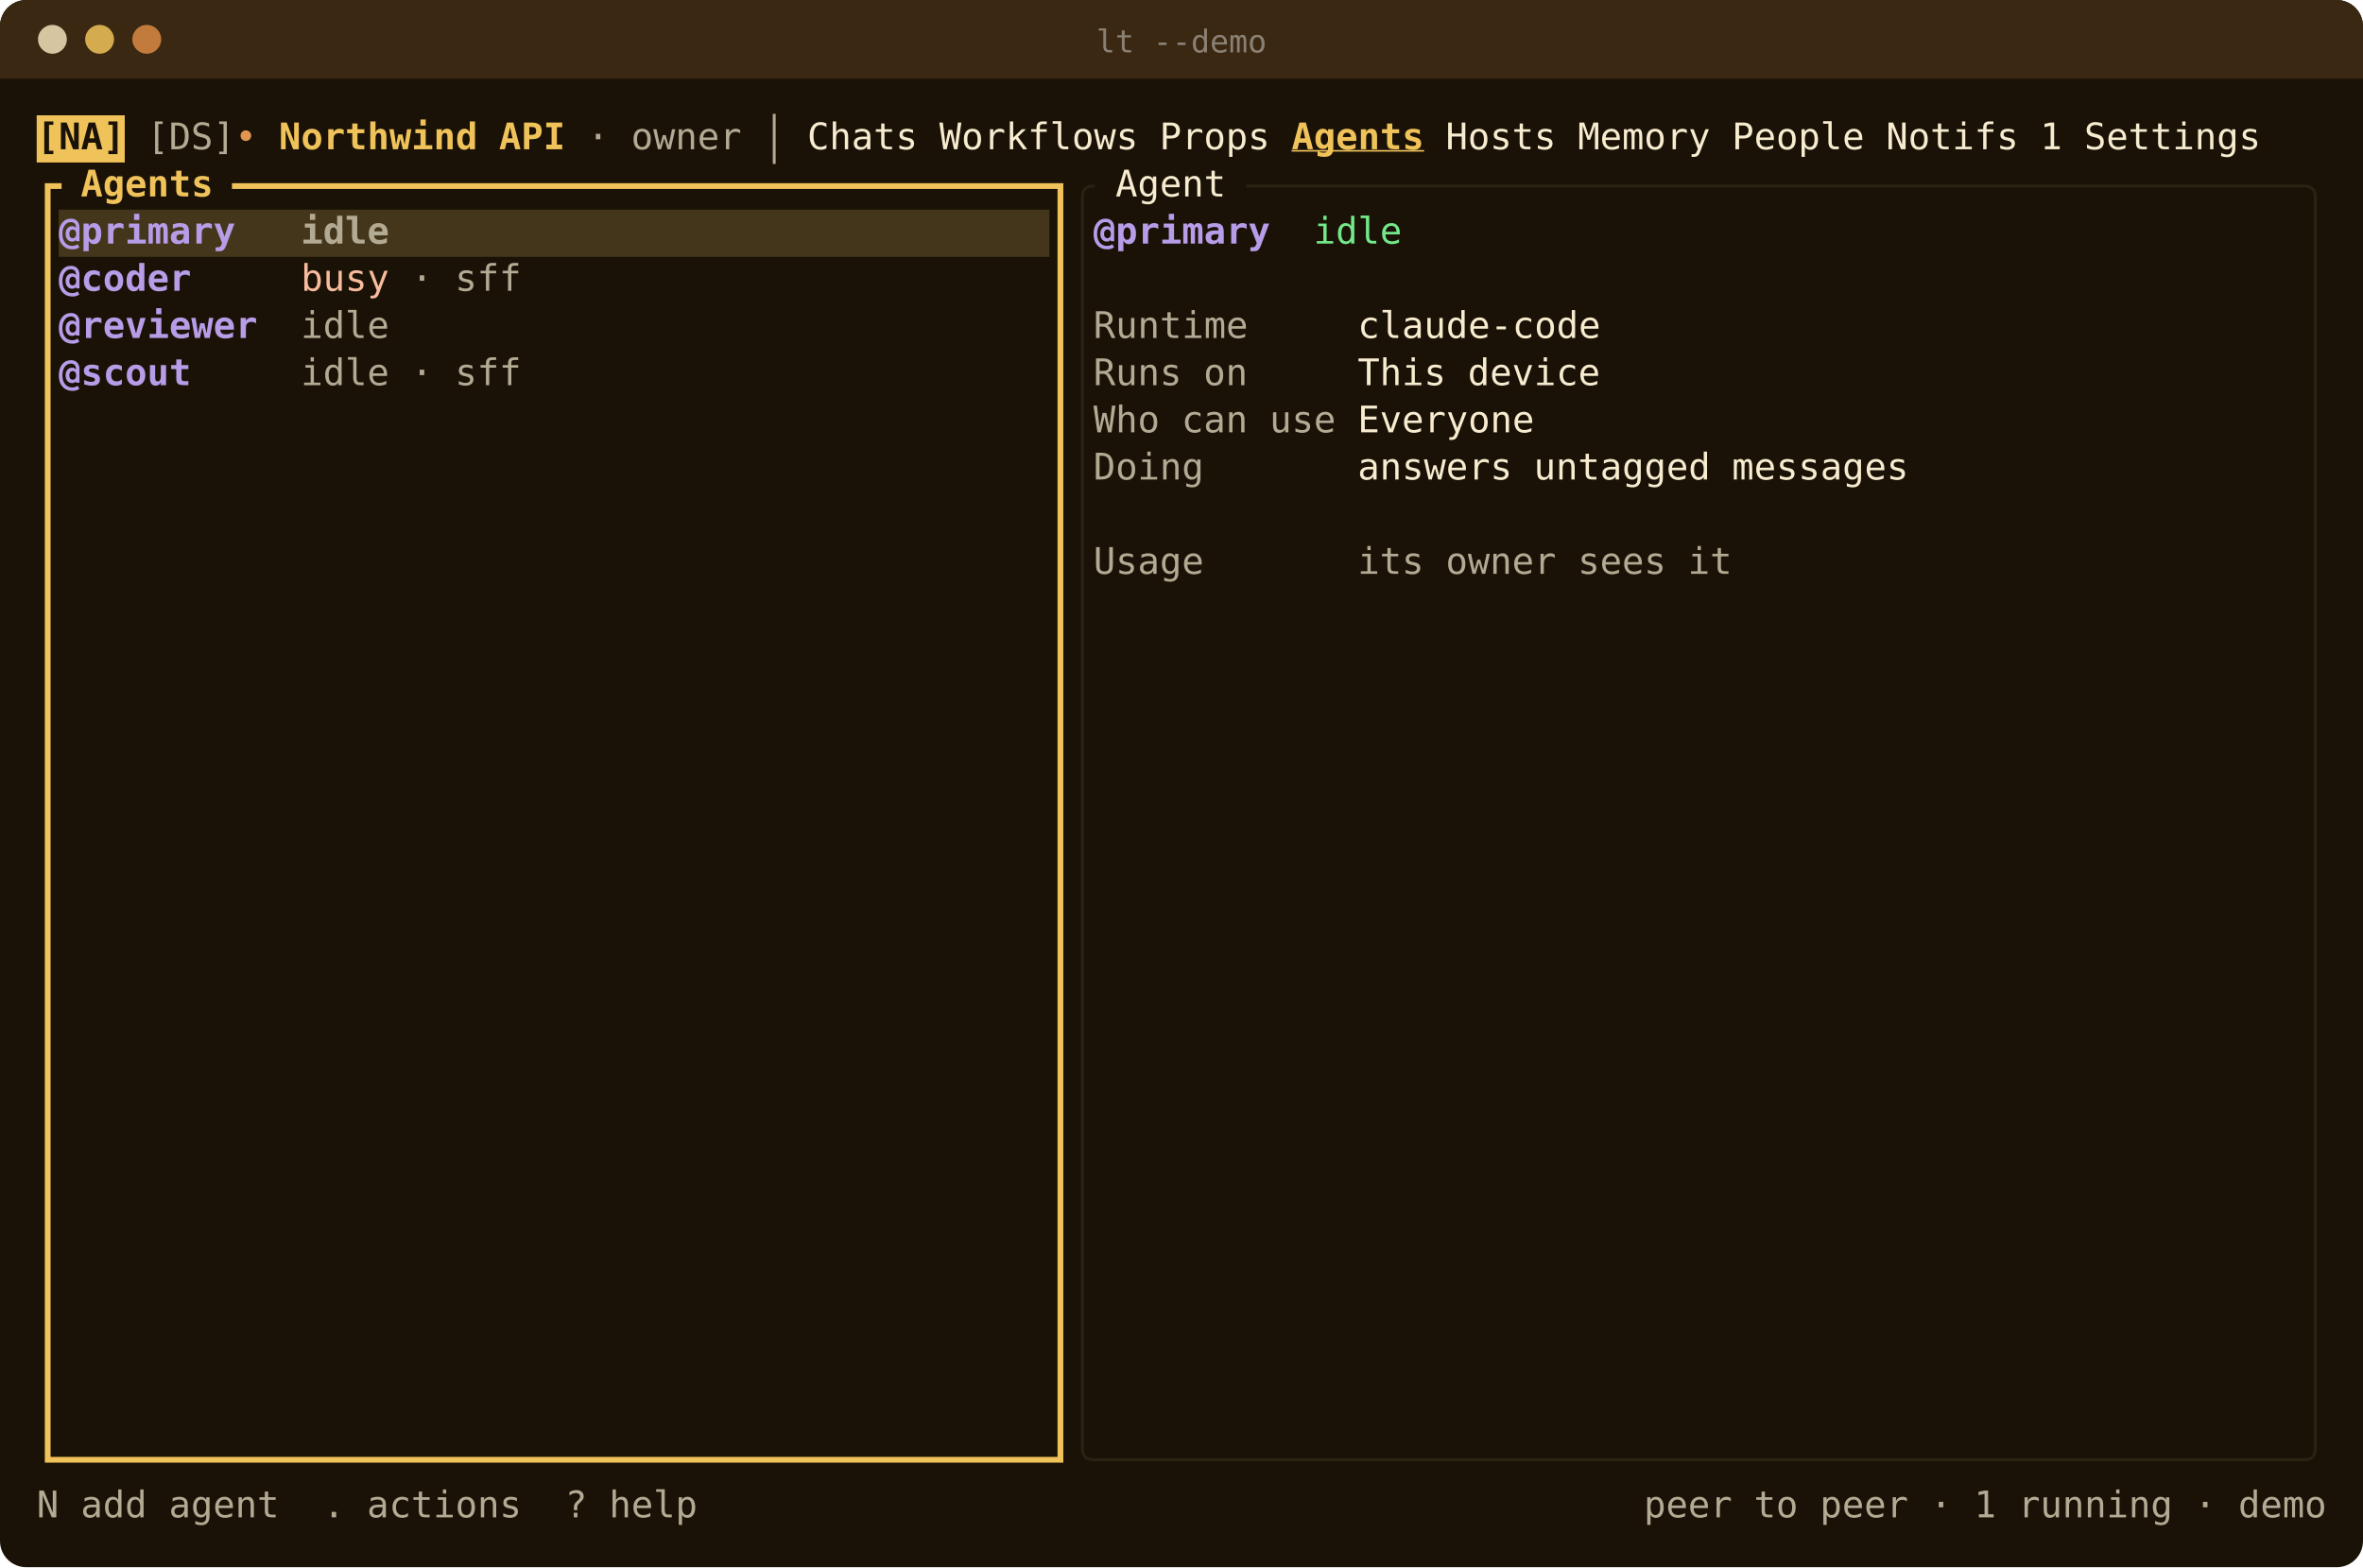
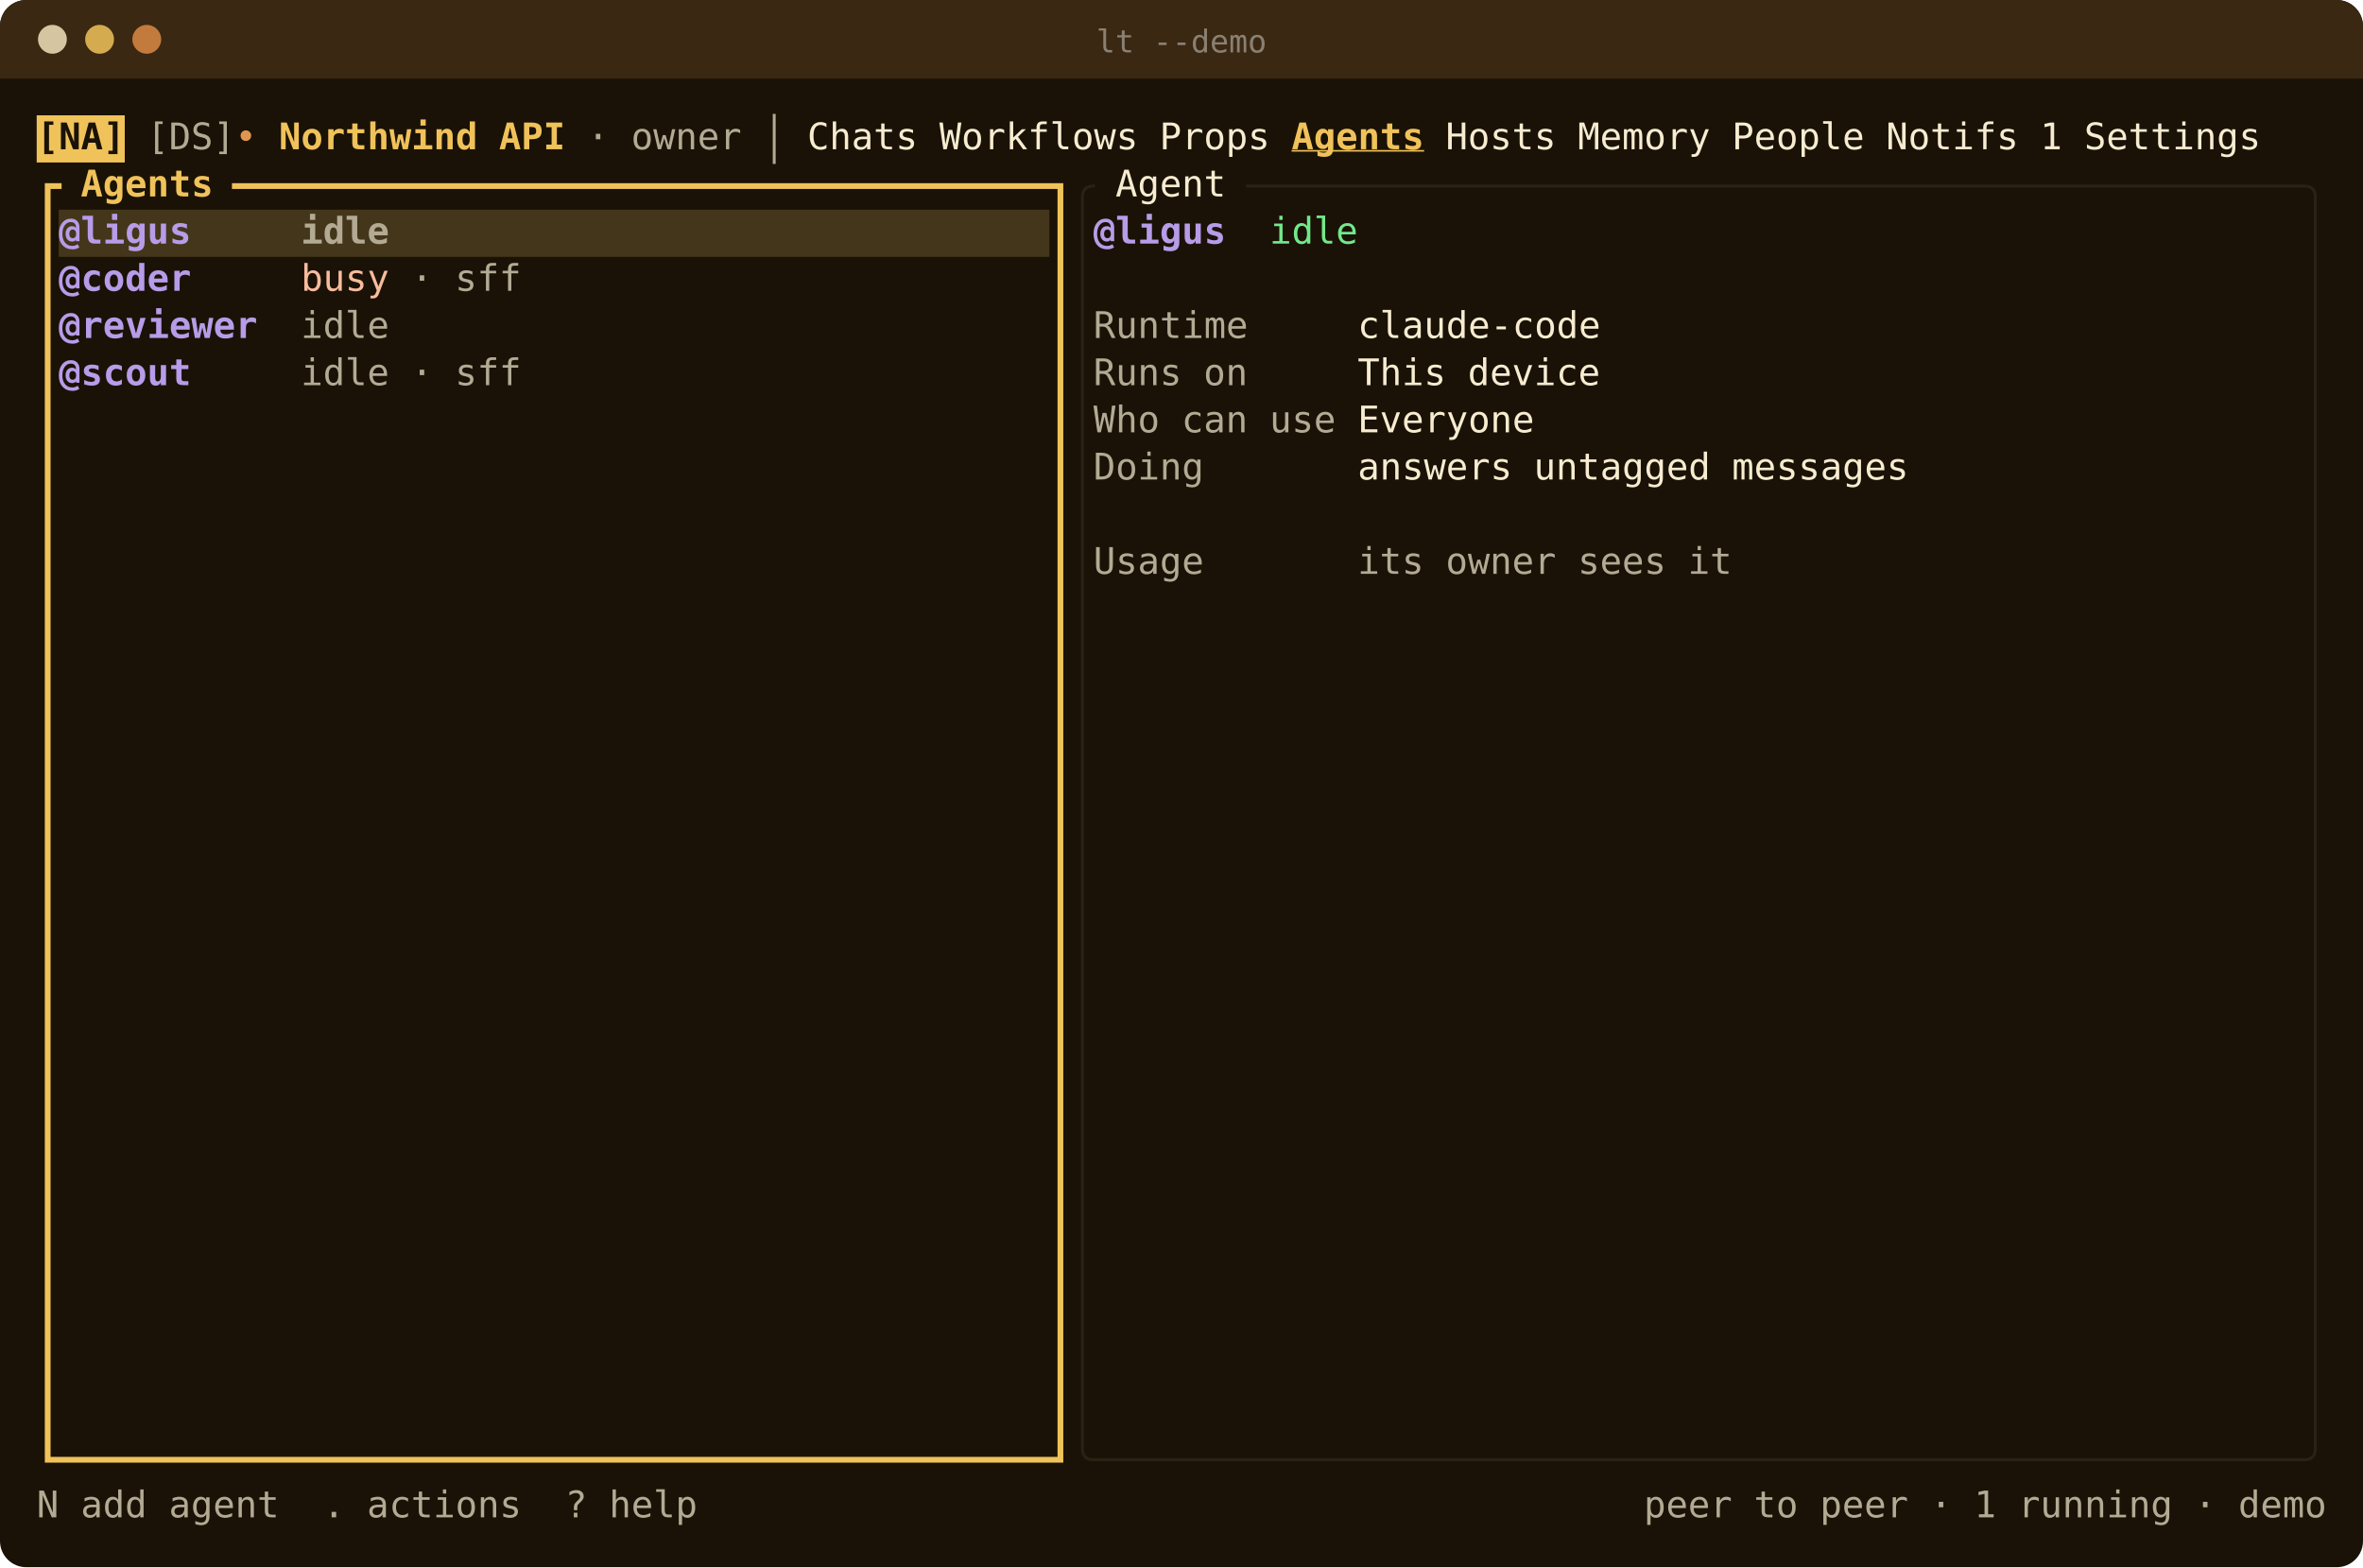
<svg xmlns="http://www.w3.org/2000/svg" width="901.6" height="598" aria-label="lt: agents, the hosts they run on, hand-offs and runtimes" viewBox="0 0 901.6 598">
  <rect width="901.6" height="598" fill="#1a1206" rx="10" />
  <path fill="#3a2812" d="M10 0h881.6a10 10 0 0 1 10 10v20H0V10A10 10 0 0 1 10 0" />
  <circle cx="20" cy="15" r="5.5" fill="#f0e0b8" opacity=".85" />
  <circle cx="38" cy="15" r="5.5" fill="#f0c25a" opacity=".85" />
  <circle cx="56" cy="15" r="5.5" fill="#d98a44" opacity=".85" />
  <text x="450.8" y="20" fill="#8a8073" font-family="ui-monospace,SFMono-Regular,Menlo,Consolas,'DejaVu Sans Mono','Liberation Mono',monospace" font-size="12" text-anchor="middle">lt --demo</text>
  <path fill="#f0c25a" d="M14 44h33.6v18H14z" />
  <path fill="#44361a" d="M22.4 80h378v18h-378z" />
  <path fill="none" stroke="#2a2213" stroke-linecap="square" stroke-width="1.1" d="M413 80v-4.8q0-4.2 4.2-4.2h0m63 0h4.2m-4.2 0H476m12.6 0h4.2m-4.2 0h-4.2m12.6 0h4.2m-4.2 0h-4.2m12.6 0h4.2m-4.2 0h-4.2m12.6 0h4.2m-4.2 0h-4.2m12.6 0h4.2m-4.2 0H518m12.6 0h4.2m-4.2 0h-4.2m12.6 0h4.2m-4.2 0h-4.2m12.6 0h4.2m-4.2 0h-4.2m12.6 0h4.2m-4.2 0h-4.2m12.6 0h4.2m-4.2 0H560m12.6 0h4.2m-4.2 0h-4.2m12.6 0h4.2m-4.2 0h-4.2m12.6 0h4.2m-4.2 0h-4.2m12.6 0h4.2m-4.2 0h-4.2m12.6 0h4.2m-4.2 0H602m12.6 0h4.2m-4.2 0h-4.2m12.6 0h4.2m-4.2 0h-4.2m12.6 0h4.2m-4.2 0h-4.2m12.6 0h4.2m-4.2 0h-4.2m12.6 0h4.2m-4.2 0H644m12.6 0h4.2m-4.2 0h-4.2m12.6 0h4.2m-4.2 0h-4.2m12.6 0h4.2m-4.2 0h-4.2m12.6 0h4.2m-4.2 0h-4.2m12.6 0h4.2m-4.2 0H686m12.6 0h4.2m-4.2 0h-4.2m12.6 0h4.2m-4.2 0h-4.2m12.6 0h4.2m-4.2 0h-4.2m12.6 0h4.2m-4.2 0h-4.2m12.6 0h4.2m-4.2 0H728m12.6 0h4.2m-4.2 0h-4.2m12.6 0h4.2m-4.2 0h-4.2m12.6 0h4.2m-4.2 0h-4.2m12.6 0h4.2m-4.2 0h-4.2m12.6 0h4.2m-4.2 0H770m12.6 0h4.2m-4.2 0h-4.2m12.6 0h4.2m-4.2 0h-4.2m12.6 0h4.2m-4.2 0h-4.2m12.6 0h4.2m-4.2 0h-4.2m12.6 0h4.2m-4.2 0H812m12.6 0h4.2m-4.2 0h-4.2m12.6 0h4.2m-4.2 0h-4.2m12.6 0h4.2m-4.2 0h-4.2m12.6 0h4.2m-4.2 0h-4.2m12.6 0h4.2m-4.2 0H854m12.6 0h4.2m-4.2 0h-4.2m12.6 0h4.2m-4.2 0h-4.2m12.6 9v-4.8q0-4.2-4.2-4.2h0M413 89v-9m0 9v9m470.4-9v-9m0 9v9M413 107v-9m0 9v9m470.4-9v-9m0 9v9M413 125v-9m0 9v9m470.4-9v-9m0 9v9M413 143v-9m0 9v9m470.4-9v-9m0 9v9M413 161v-9m0 9v9m470.4-9v-9m0 9v9M413 179v-9m0 9v9m470.4-9v-9m0 9v9M413 197v-9m0 9v9m470.4-9v-9m0 9v9M413 215v-9m0 9v9m470.4-9v-9m0 9v9M413 233v-9m0 9v9m470.4-9v-9m0 9v9M413 251v-9m0 9v9m470.4-9v-9m0 9v9M413 269v-9m0 9v9m470.4-9v-9m0 9v9M413 287v-9m0 9v9m470.4-9v-9m0 9v9M413 305v-9m0 9v9m470.4-9v-9m0 9v9M413 323v-9m0 9v9m470.4-9v-9m0 9v9M413 341v-9m0 9v9m470.4-9v-9m0 9v9M413 359v-9m0 9v9m470.4-9v-9m0 9v9M413 377v-9m0 9v9m470.4-9v-9m0 9v9M413 395v-9m0 9v9m470.4-9v-9m0 9v9M413 413v-9m0 9v9m470.4-9v-9m0 9v9M413 431v-9m0 9v9m470.4-9v-9m0 9v9M413 449v-9m0 9v9m470.4-9v-9m0 9v9M413 467v-9m0 9v9m470.4-9v-9m0 9v9M413 485v-9m0 9v9m470.4-9v-9m0 9v9M413 503v-9m0 9v9m470.4-9v-9m0 9v9M413 521v-9m0 9v9m470.4-9v-9m0 9v9M413 539v-9m0 9v9m470.4-9v-9m0 9v9M413 548v4.8q0 4.2 4.2 4.2h0m4.2 0h4.2m-4.2 0h-4.2m12.6 0h4.2m-4.2 0h-4.2m12.6 0h4.2m-4.2 0H434m12.6 0h4.2m-4.2 0h-4.2m12.6 0h4.2m-4.2 0h-4.2m12.6 0h4.2m-4.2 0h-4.2m12.6 0h4.2m-4.2 0h-4.2m12.6 0h4.2m-4.2 0H476m12.6 0h4.2m-4.2 0h-4.2m12.6 0h4.2m-4.2 0h-4.2m12.6 0h4.2m-4.2 0h-4.2m12.6 0h4.2m-4.2 0h-4.2m12.6 0h4.2m-4.2 0H518m12.6 0h4.2m-4.2 0h-4.2m12.6 0h4.2m-4.2 0h-4.2m12.6 0h4.2m-4.2 0h-4.2m12.6 0h4.2m-4.2 0h-4.2m12.6 0h4.2m-4.2 0H560m12.6 0h4.2m-4.2 0h-4.2m12.6 0h4.2m-4.2 0h-4.2m12.6 0h4.2m-4.2 0h-4.2m12.6 0h4.2m-4.2 0h-4.2m12.6 0h4.2m-4.2 0H602m12.6 0h4.2m-4.2 0h-4.2m12.6 0h4.2m-4.2 0h-4.2m12.6 0h4.2m-4.2 0h-4.2m12.6 0h4.2m-4.2 0h-4.2m12.6 0h4.2m-4.2 0H644m12.6 0h4.2m-4.2 0h-4.2m12.6 0h4.2m-4.2 0h-4.2m12.6 0h4.2m-4.2 0h-4.2m12.6 0h4.2m-4.2 0h-4.2m12.6 0h4.2m-4.2 0H686m12.6 0h4.2m-4.2 0h-4.2m12.6 0h4.2m-4.2 0h-4.2m12.6 0h4.2m-4.2 0h-4.2m12.6 0h4.2m-4.2 0h-4.2m12.6 0h4.2m-4.2 0H728m12.6 0h4.2m-4.2 0h-4.2m12.6 0h4.2m-4.2 0h-4.2m12.6 0h4.2m-4.2 0h-4.2m12.6 0h4.2m-4.2 0h-4.2m12.6 0h4.2m-4.2 0H770m12.6 0h4.2m-4.2 0h-4.2m12.6 0h4.2m-4.2 0h-4.2m12.6 0h4.2m-4.2 0h-4.2m12.6 0h4.2m-4.2 0h-4.2m12.6 0h4.2m-4.2 0H812m12.6 0h4.2m-4.2 0h-4.2m12.6 0h4.2m-4.2 0h-4.2m12.6 0h4.2m-4.2 0h-4.2m12.6 0h4.2m-4.2 0h-4.2m12.6 0h4.2m-4.2 0H854m12.6 0h4.2m-4.2 0h-4.2m12.6 0h4.2m-4.2 0h-4.2m12.6-9v4.8q0 4.2-4.2 4.2h0" />
  <path fill="none" stroke="#b3aa94" stroke-linecap="square" stroke-width="1.1" d="M295.4 53v-9m0 9v9" />
  <path fill="none" stroke="#f0c25a" stroke-linecap="square" stroke-width="2.2" d="M18.2 71h4.2m-4.2 0v9m75.6-9H98m-4.2 0h-4.2m12.6 0h4.2m-4.2 0H98m12.6 0h4.2m-4.2 0h-4.2m12.6 0h4.2m-4.2 0h-4.2m12.6 0h4.2m-4.2 0h-4.2m12.6 0h4.2m-4.2 0h-4.2m12.6 0h4.2m-4.2 0H140m12.6 0h4.2m-4.2 0h-4.2m12.6 0h4.2m-4.2 0h-4.2m12.6 0h4.2m-4.2 0h-4.2m12.6 0h4.2m-4.2 0h-4.2m12.6 0h4.2m-4.2 0H182m12.6 0h4.2m-4.2 0h-4.2m12.6 0h4.2m-4.2 0h-4.2m12.6 0h4.2m-4.2 0h-4.2m12.6 0h4.2m-4.2 0h-4.2m12.6 0h4.2m-4.2 0H224m12.6 0h4.2m-4.2 0h-4.2m12.6 0h4.2m-4.2 0h-4.2m12.6 0h4.2m-4.2 0h-4.2m12.6 0h4.2m-4.2 0h-4.2m12.6 0h4.2m-4.2 0H266m12.6 0h4.2m-4.2 0h-4.2m12.6 0h4.2m-4.2 0h-4.2m12.6 0h4.2m-4.2 0h-4.2m12.6 0h4.2m-4.2 0h-4.2m12.6 0h4.2m-4.2 0H308m12.6 0h4.2m-4.2 0h-4.2m12.6 0h4.2m-4.2 0h-4.2m12.6 0h4.2m-4.2 0h-4.2m12.6 0h4.2m-4.2 0h-4.2m12.6 0h4.2m-4.2 0H350m12.6 0h4.2m-4.2 0h-4.2m12.6 0h4.2m-4.2 0h-4.2m12.6 0h4.2m-4.2 0h-4.2m12.6 0h4.2m-4.2 0h-4.2m12.6 0h4.2m-4.2 0H392m12.6 0v9m0-9h-4.2M18.2 89v-9m0 9v9m386.4-9v-9m0 9v9m-386.4 9v-9m0 9v9m386.4-9v-9m0 9v9m-386.4 9v-9m0 9v9m386.4-9v-9m0 9v9m-386.4 9v-9m0 9v9m386.4-9v-9m0 9v9m-386.4 9v-9m0 9v9m386.4-9v-9m0 9v9m-386.4 9v-9m0 9v9m386.4-9v-9m0 9v9m-386.4 9v-9m0 9v9m386.4-9v-9m0 9v9m-386.4 9v-9m0 9v9m386.4-9v-9m0 9v9m-386.4 9v-9m0 9v9m386.4-9v-9m0 9v9m-386.4 9v-9m0 9v9m386.4-9v-9m0 9v9m-386.4 9v-9m0 9v9m386.4-9v-9m0 9v9m-386.4 9v-9m0 9v9m386.4-9v-9m0 9v9m-386.4 9v-9m0 9v9m386.4-9v-9m0 9v9m-386.4 9v-9m0 9v9m386.4-9v-9m0 9v9m-386.4 9v-9m0 9v9m386.4-9v-9m0 9v9m-386.4 9v-9m0 9v9m386.4-9v-9m0 9v9m-386.4 9v-9m0 9v9m386.4-9v-9m0 9v9m-386.4 9v-9m0 9v9m386.4-9v-9m0 9v9m-386.4 9v-9m0 9v9m386.4-9v-9m0 9v9m-386.4 9v-9m0 9v9m386.4-9v-9m0 9v9m-386.4 9v-9m0 9v9m386.4-9v-9m0 9v9m-386.4 9v-9m0 9v9m386.4-9v-9m0 9v9m-386.4 9v-9m0 9v9m386.4-9v-9m0 9v9m-386.4 9v-9m0 9v9m386.4-9v-9m0 9v9m-386.4 9v-9m0 9v9m386.4-9v-9m0 9v9m-386.4 9v-9m0 9v9m386.4-9v-9m0 9v9m-386.4 9v-9m0 9h4.2m4.2 0h4.2m-4.2 0h-4.2m12.6 0h4.2m-4.2 0h-4.2m12.6 0h4.2m-4.2 0h-4.2m12.6 0H56m-4.2 0h-4.2m12.6 0h4.2m-4.2 0H56m12.6 0h4.2m-4.2 0h-4.2m12.6 0h4.2m-4.2 0h-4.2m12.6 0h4.2m-4.2 0h-4.2m12.6 0H98m-4.2 0h-4.2m12.6 0h4.2m-4.2 0H98m12.6 0h4.2m-4.2 0h-4.2m12.6 0h4.2m-4.2 0h-4.2m12.6 0h4.2m-4.2 0h-4.2m12.6 0h4.2m-4.2 0h-4.2m12.6 0h4.2m-4.2 0H140m12.6 0h4.2m-4.2 0h-4.2m12.6 0h4.2m-4.2 0h-4.2m12.6 0h4.2m-4.2 0h-4.2m12.6 0h4.2m-4.2 0h-4.2m12.6 0h4.2m-4.2 0H182m12.6 0h4.2m-4.2 0h-4.2m12.6 0h4.2m-4.2 0h-4.2m12.6 0h4.2m-4.2 0h-4.2m12.6 0h4.2m-4.2 0h-4.2m12.6 0h4.2m-4.2 0H224m12.6 0h4.2m-4.2 0h-4.2m12.6 0h4.2m-4.2 0h-4.2m12.6 0h4.2m-4.2 0h-4.2m12.6 0h4.2m-4.2 0h-4.2m12.6 0h4.2m-4.2 0H266m12.6 0h4.2m-4.2 0h-4.2m12.6 0h4.2m-4.2 0h-4.2m12.6 0h4.2m-4.2 0h-4.2m12.6 0h4.2m-4.2 0h-4.2m12.6 0h4.2m-4.2 0H308m12.6 0h4.2m-4.2 0h-4.2m12.6 0h4.2m-4.2 0h-4.2m12.6 0h4.2m-4.2 0h-4.2m12.6 0h4.2m-4.2 0h-4.2m12.6 0h4.2m-4.2 0H350m12.6 0h4.2m-4.2 0h-4.2m12.6 0h4.2m-4.2 0h-4.2m12.6 0h4.2m-4.2 0h-4.2m12.6 0h4.2m-4.2 0h-4.2m12.6 0h4.2m-4.2 0H392m12.6 0v-9m0 9h-4.2" />
  <g font-family="ui-monospace,SFMono-Regular,Menlo,Consolas,'DejaVu Sans Mono','Liberation Mono',monospace" font-size="14">
    <text x="14 22.4 30.8 39.2" y="56.96" fill="#1a1206" font-weight="700">[NA]</text>
    <text x="56 64.4 72.8 81.2" y="56.96" fill="#b3aa94">[DS]</text>
    <text x="89.6" y="56.96" fill="#e09650">•</text>
    <text x="106.4 114.8 123.2 131.6 140 148.4 156.8 165.2 173.6" y="56.96" fill="#f0c25a" font-weight="700">Northwind</text>
    <text x="190.4 198.8 207.2" y="56.96" fill="#f0c25a" font-weight="700">API</text>
    <text x="224" y="56.96" fill="#b3aa94">·</text>
    <text x="240.8 249.2 257.6 266 274.4" y="56.96" fill="#b3aa94">owner</text>
    <text x="308 316.4 324.8 333.2 341.6" y="56.96" fill="#f7ecd0">Chats</text>
    <text x="358.4 366.8 375.2 383.6 392 400.4 408.8 417.2 425.6" y="56.96" fill="#f7ecd0">Workflows</text>
    <text x="442.4 450.8 459.2 467.6 476" y="56.96" fill="#f7ecd0">Props</text>
    <text x="492.8 501.2 509.6 518 526.4 534.8" y="56.96" fill="#f0c25a" font-weight="700" text-decoration="underline">Agents</text>
    <text x="551.6 560 568.4 576.8 585.2" y="56.96" fill="#f7ecd0">Hosts</text>
    <text x="602 610.4 618.8 627.2 635.6 644" y="56.96" fill="#f7ecd0">Memory</text>
    <text x="660.8 669.2 677.6 686 694.4 702.8" y="56.96" fill="#f7ecd0">People</text>
    <text x="719.6 728 736.4 744.8 753.2 761.6" y="56.96" fill="#f7ecd0">Notifs</text>
    <text x="778.4" y="56.96" fill="#f7ecd0">1</text>
    <text x="795.2 803.6 812 820.4 828.8 837.2 845.6 854" y="56.96" fill="#f7ecd0">Settings</text>
    <text x="30.8 39.2 47.6 56 64.4 72.8" y="74.96" fill="#f0c25a" font-weight="700">Agents</text>
    <text x="425.6 434 442.4 450.8 459.2" y="74.96" fill="#f7ecd0">Agent</text>
-     <text x="22.4 30.8 39.2 47.6 56 64.4 72.8 81.2" y="92.96" fill="#b79ce8" font-weight="700">@primary</text>
+     <text x="22.4 30.8 39.2 47.6 56 64.4" y="92.96" fill="#b79ce8" font-weight="700">@ligus</text>
    <text x="114.8 123.2 131.6 140" y="92.96" fill="#b3aa94" font-weight="700">idle</text>
-     <text x="417.2 425.6 434 442.4 450.8 459.2 467.6 476" y="92.96" fill="#b79ce8" font-weight="700">@primary</text>
-     <text x="501.2 509.6 518 526.4" y="92.96" fill="#73e889">idle</text>
+     <text x="417.2 425.6 434 442.4 450.8 459.2" y="92.96" fill="#b79ce8" font-weight="700">@ligus</text>
+     <text x="484.4 492.8 501.2 509.6" y="92.96" fill="#73e889">idle</text>
    <text x="22.4 30.8 39.2 47.6 56 64.4" y="110.96" fill="#b79ce8" font-weight="700">@coder</text>
    <text x="114.8 123.2 131.6 140" y="110.96" fill="#f7bb9e">busy</text>
    <text x="156.8" y="110.96" fill="#b3aa94">·</text>
    <text x="173.6 182 190.4" y="110.96" fill="#b3aa94">sff</text>
    <text x="22.4 30.8 39.2 47.6 56 64.4 72.8 81.2 89.6" y="128.96" fill="#b79ce8" font-weight="700">@reviewer</text>
    <text x="114.8 123.2 131.6 140" y="128.96" fill="#b3aa94">idle</text>
    <text x="417.2 425.6 434 442.4 450.8 459.2 467.6" y="128.96" fill="#b3aa94">Runtime</text>
    <text x="518 526.4 534.8 543.2 551.6 560 568.4 576.8 585.2 593.6 602" y="128.96" fill="#f7ecd0">claude-code</text>
    <text x="22.4 30.8 39.2 47.6 56 64.4" y="146.96" fill="#b79ce8" font-weight="700">@scout</text>
    <text x="114.8 123.2 131.6 140" y="146.96" fill="#b3aa94">idle</text>
    <text x="156.8" y="146.96" fill="#b3aa94">·</text>
    <text x="173.6 182 190.4" y="146.96" fill="#b3aa94">sff</text>
    <text x="417.2 425.6 434 442.4" y="146.96" fill="#b3aa94">Runs</text>
    <text x="459.2 467.6" y="146.96" fill="#b3aa94">on</text>
    <text x="518 526.4 534.8 543.2" y="146.96" fill="#f7ecd0">This</text>
    <text x="560 568.4 576.8 585.2 593.6 602" y="146.96" fill="#f7ecd0">device</text>
    <text x="417.2 425.6 434" y="164.96" fill="#b3aa94">Who</text>
    <text x="450.8 459.2 467.6" y="164.96" fill="#b3aa94">can</text>
    <text x="484.4 492.8 501.2" y="164.96" fill="#b3aa94">use</text>
    <text x="518 526.4 534.8 543.2 551.6 560 568.4 576.8" y="164.96" fill="#f7ecd0">Everyone</text>
    <text x="417.2 425.6 434 442.4 450.8" y="182.96" fill="#b3aa94">Doing</text>
    <text x="518 526.4 534.8 543.2 551.6 560 568.4" y="182.96" fill="#f7ecd0">answers</text>
    <text x="585.2 593.6 602 610.4 618.8 627.2 635.6 644" y="182.96" fill="#f7ecd0">untagged</text>
    <text x="660.8 669.2 677.6 686 694.4 702.8 711.2 719.6" y="182.96" fill="#f7ecd0">messages</text>
    <text x="417.2 425.6 434 442.4 450.8" y="218.96" fill="#b3aa94">Usage</text>
    <text x="518 526.4 534.8" y="218.96" fill="#b3aa94">its</text>
    <text x="551.6 560 568.4 576.8 585.2" y="218.96" fill="#b3aa94">owner</text>
    <text x="602 610.4 618.8 627.2" y="218.96" fill="#b3aa94">sees</text>
    <text x="644 652.4" y="218.96" fill="#b3aa94">it</text>
    <text x="14" y="578.96" fill="#b3aa94">N</text>
    <text x="30.8 39.2 47.6" y="578.96" fill="#b3aa94">add</text>
    <text x="64.4 72.8 81.2 89.6 98" y="578.96" fill="#b3aa94">agent</text>
    <text x="123.2" y="578.96" fill="#b3aa94">.</text>
    <text x="140 148.4 156.8 165.2 173.6 182 190.4" y="578.96" fill="#b3aa94">actions</text>
    <text x="215.6" y="578.96" fill="#b3aa94">?</text>
    <text x="232.4 240.8 249.2 257.6" y="578.96" fill="#b3aa94">help</text>
    <text x="627.2 635.6 644 652.4" y="578.96" fill="#b3aa94">peer</text>
    <text x="669.2 677.6" y="578.96" fill="#b3aa94">to</text>
    <text x="694.4 702.8 711.2 719.6" y="578.96" fill="#b3aa94">peer</text>
    <text x="736.4" y="578.96" fill="#b3aa94">·</text>
    <text x="753.2" y="578.96" fill="#b3aa94">1</text>
    <text x="770 778.4 786.8 795.2 803.6 812 820.4" y="578.96" fill="#b3aa94">running</text>
    <text x="837.2" y="578.96" fill="#b3aa94">·</text>
    <text x="854 862.4 870.8 879.2" y="578.96" fill="#b3aa94">demo</text>
  </g>
</svg>
